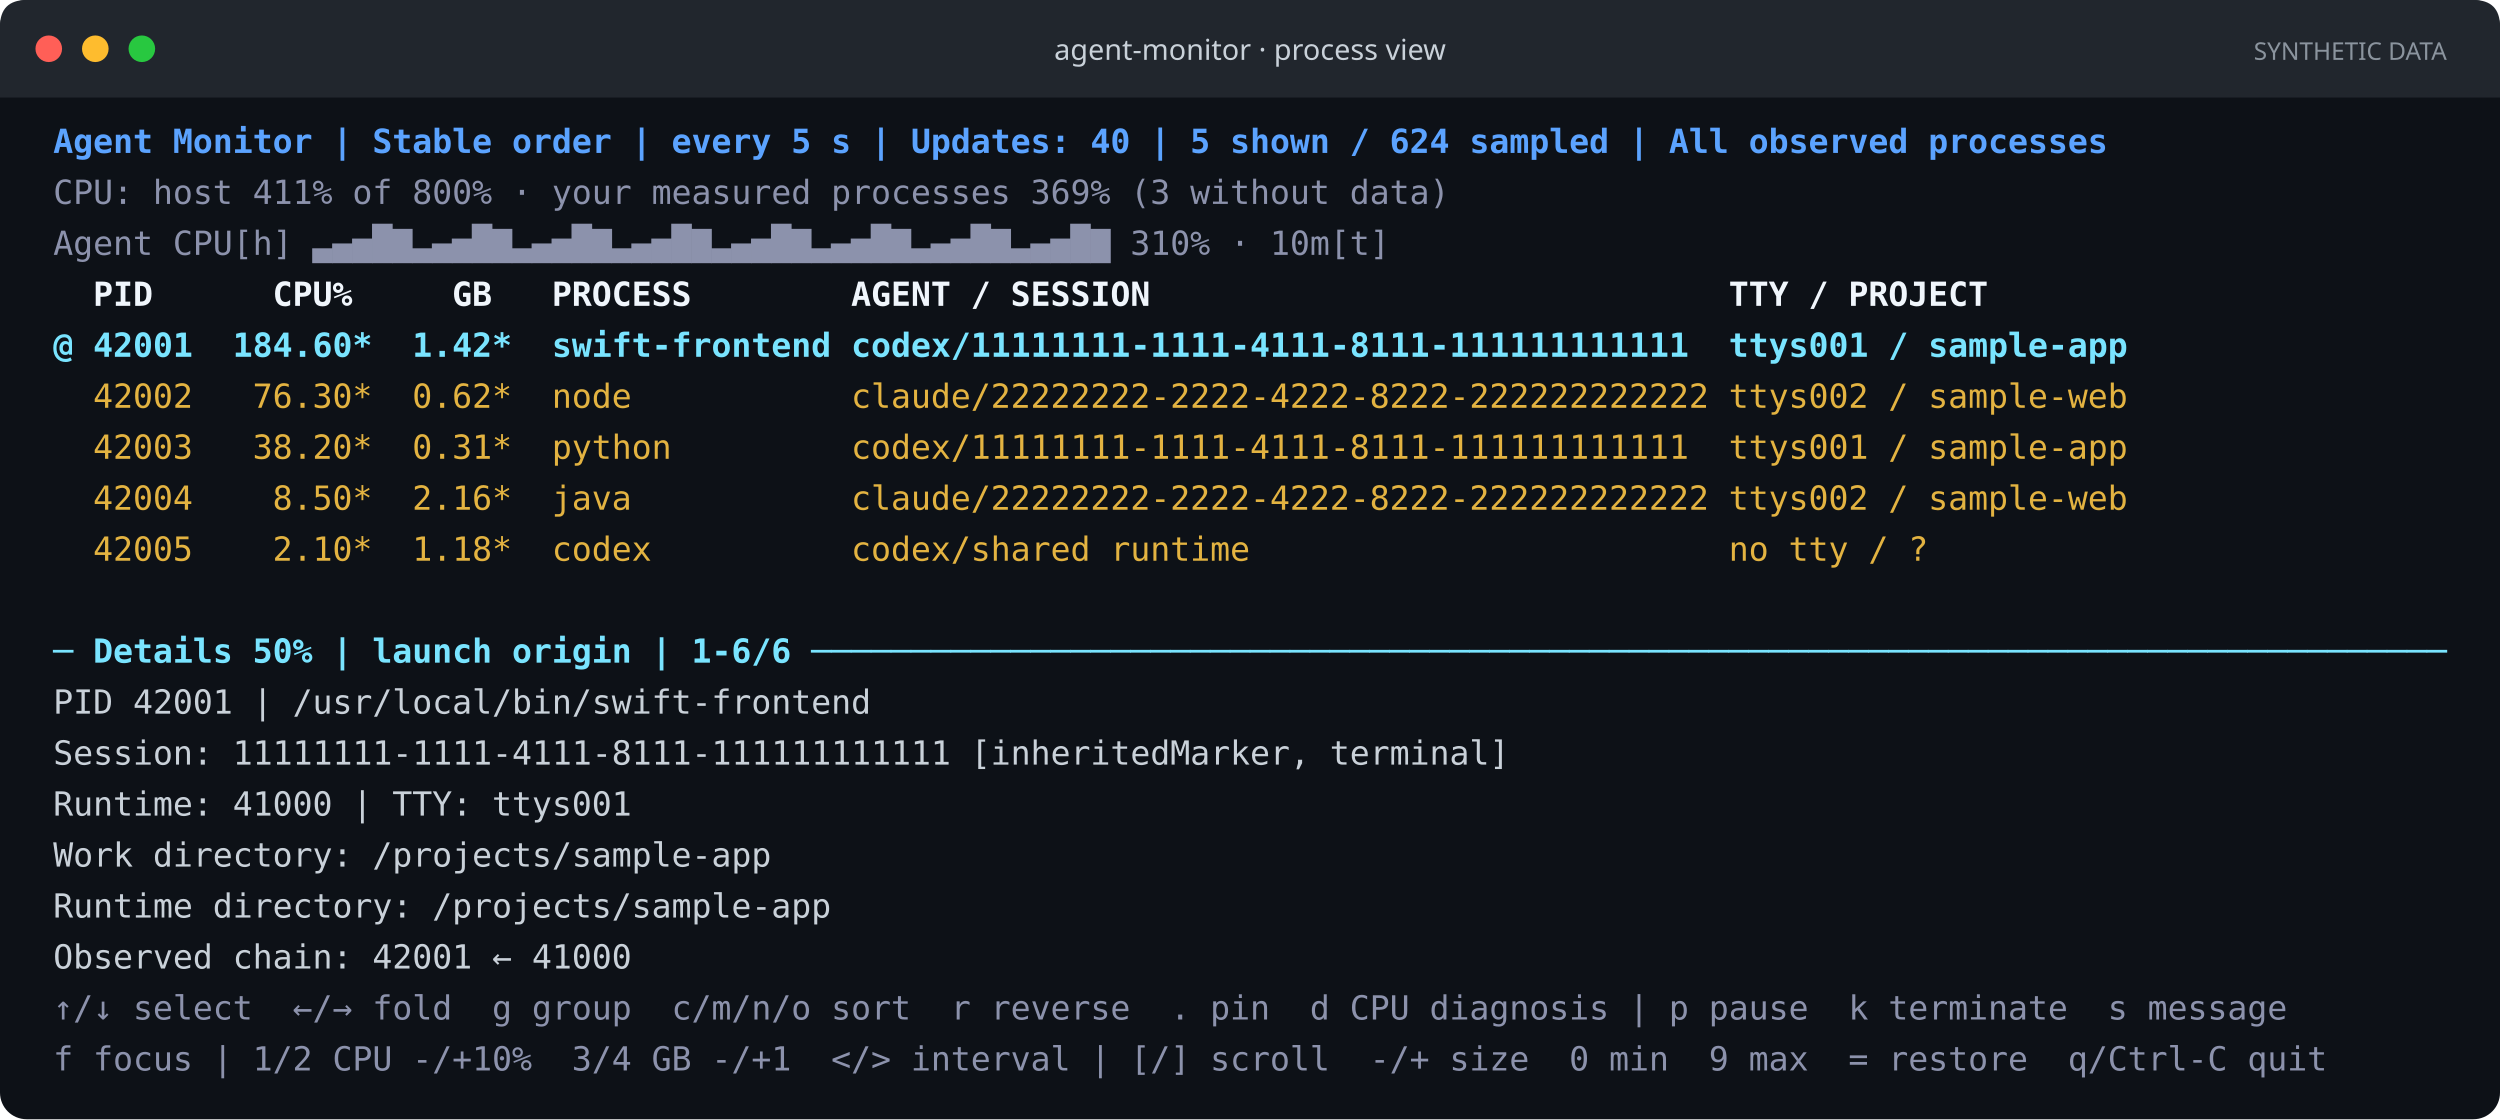
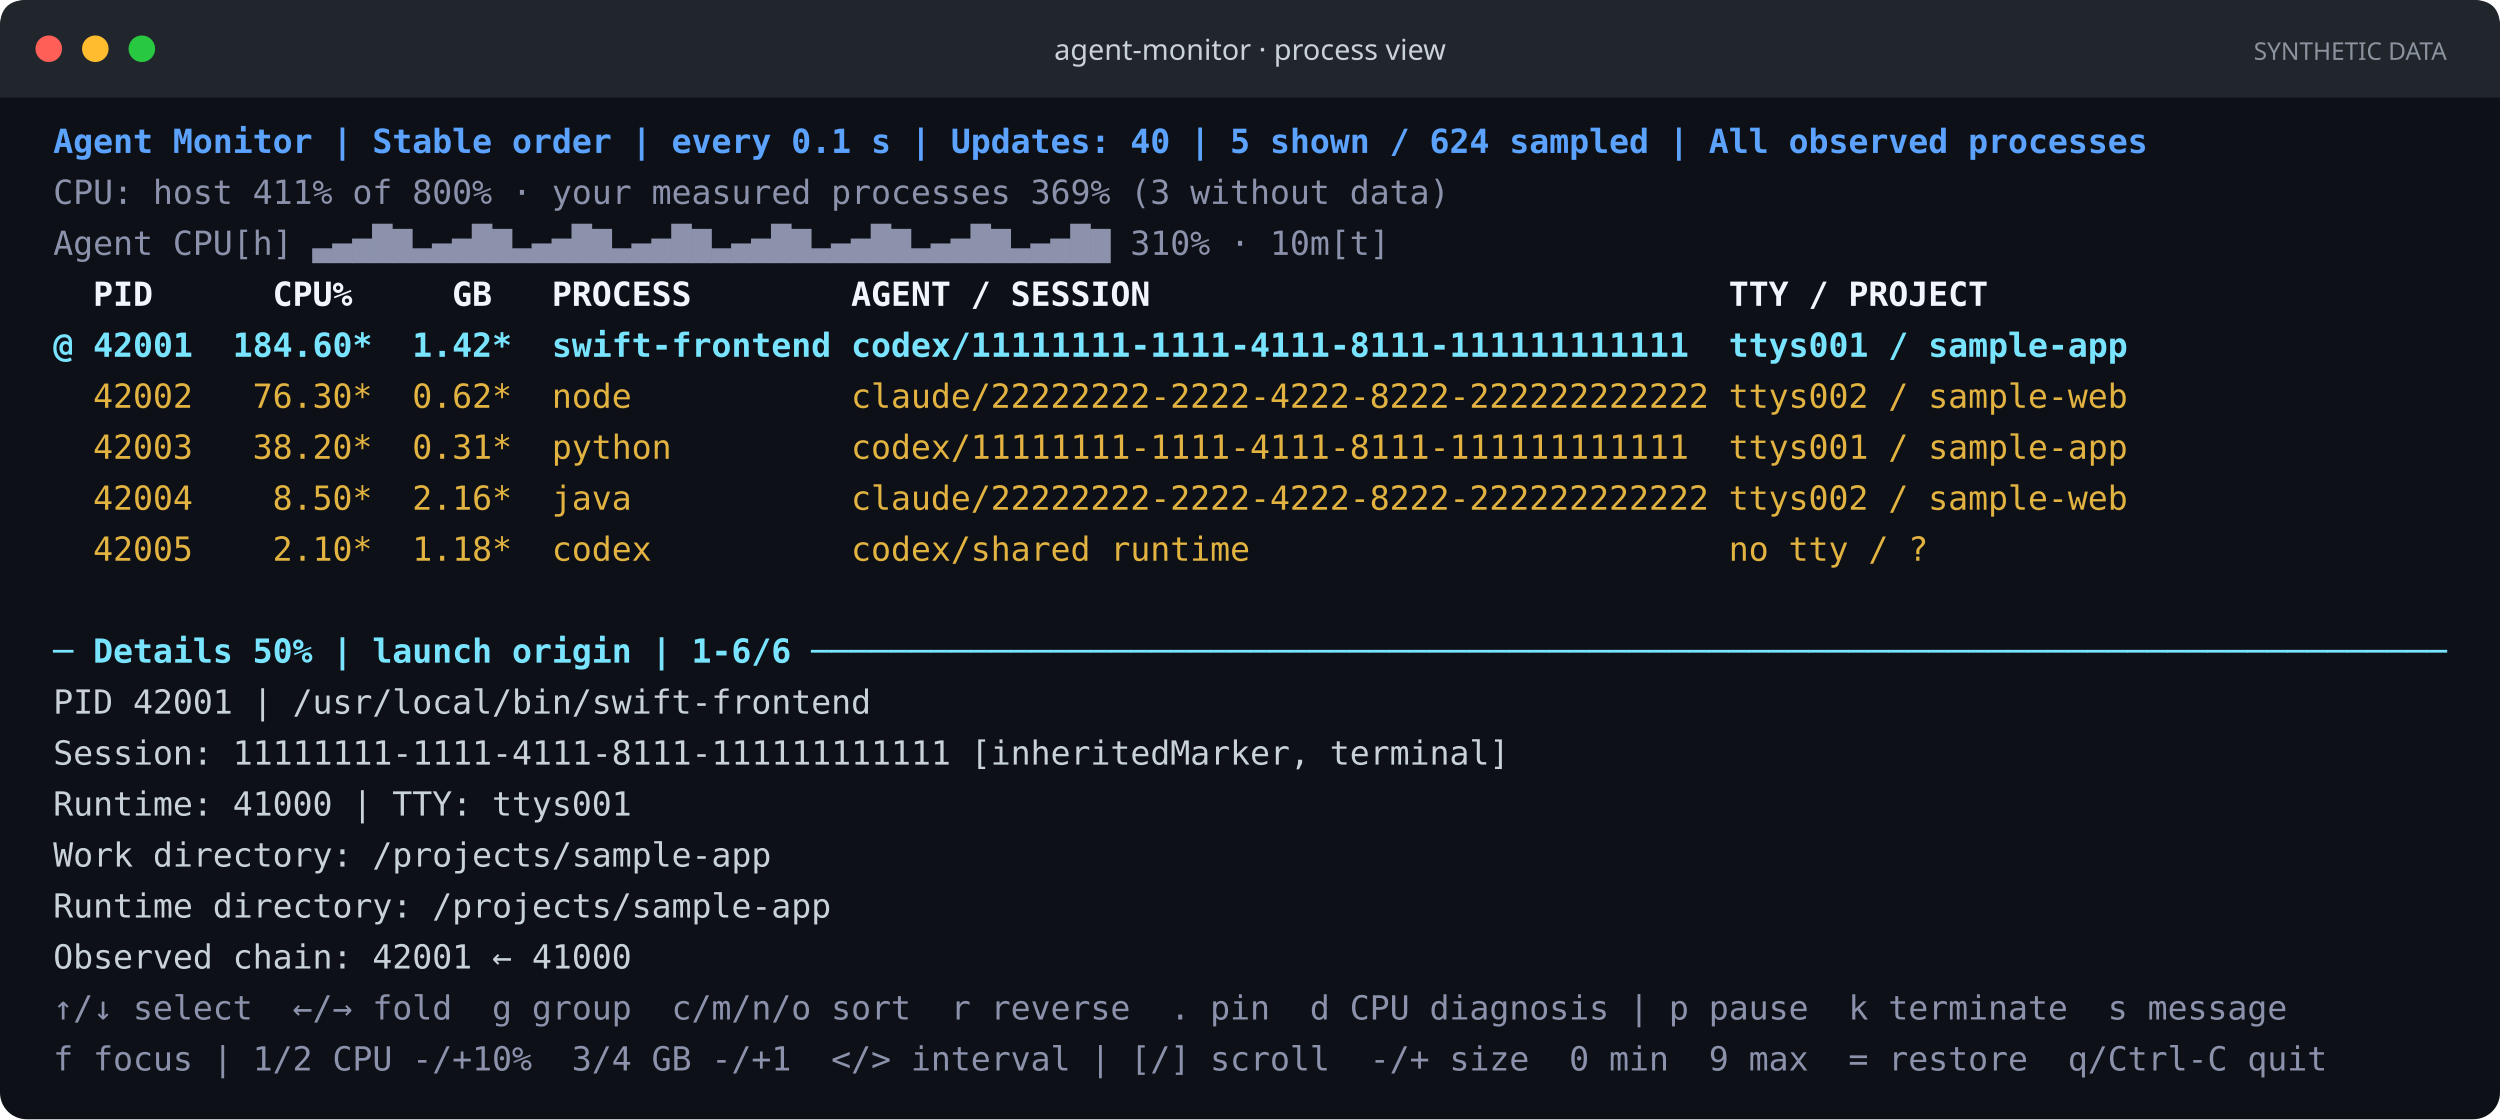
<svg xmlns="http://www.w3.org/2000/svg" width="1128" height="505" viewBox="0 0 1128 505" role="img" aria-labelledby="title description">
  <rect width="1128" height="505" rx="12" fill="#0d1117" />
  <path d="M12 0H1116Q1128 0 1128 12V44H0V12Q0 0 12 0Z" fill="#21262d" />
  <circle cx="22" cy="22" r="6" fill="#ff5f57" />
  <circle cx="43" cy="22" r="6" fill="#febc2e" />
  <circle cx="64" cy="22" r="6" fill="#28c840" />
  <text x="564" y="27" text-anchor="middle" fill="#c9d1d9" font-family="sans-serif" font-size="13">agent-monitor · process view</text>
  <text x="1104" y="27" text-anchor="end" fill="#8b949e" font-family="sans-serif" font-size="11">SYNTHETIC DATA</text>
  <g font-family="Menlo, DejaVu Sans Mono, monospace" font-size="15">
-     <text y="69" fill="#5ba3ff" font-weight="bold" aria-label="Agent Monitor | Stable order | every 5 s | Updates: 40 | 5 shown / 624 sampled | All observed processes">
+     <text y="69" fill="#5ba3ff" font-weight="bold" aria-label="Agent Monitor | Stable order | every 0.1 s | Updates: 40 | 5 shown / 624 sampled | All observed processes">
      <tspan x="24">A</tspan>
      <tspan x="33">g</tspan>
      <tspan x="42">e</tspan>
      <tspan x="51">n</tspan>
      <tspan x="60">t</tspan>
      <tspan x="78">M</tspan>
      <tspan x="87">o</tspan>
      <tspan x="96">n</tspan>
      <tspan x="105">i</tspan>
      <tspan x="114">t</tspan>
      <tspan x="123">o</tspan>
      <tspan x="132">r</tspan>
      <tspan x="150">|</tspan>
      <tspan x="168">S</tspan>
      <tspan x="177">t</tspan>
      <tspan x="186">a</tspan>
      <tspan x="195">b</tspan>
      <tspan x="204">l</tspan>
      <tspan x="213">e</tspan>
      <tspan x="231">o</tspan>
      <tspan x="240">r</tspan>
      <tspan x="249">d</tspan>
      <tspan x="258">e</tspan>
      <tspan x="267">r</tspan>
      <tspan x="285">|</tspan>
      <tspan x="303">e</tspan>
      <tspan x="312">v</tspan>
      <tspan x="321">e</tspan>
      <tspan x="330">r</tspan>
      <tspan x="339">y</tspan>
-       <tspan x="357">5</tspan>
-       <tspan x="375">s</tspan>
-       <tspan x="393">|</tspan>
-       <tspan x="411">U</tspan>
-       <tspan x="420">p</tspan>
-       <tspan x="429">d</tspan>
-       <tspan x="438">a</tspan>
-       <tspan x="447">t</tspan>
-       <tspan x="456">e</tspan>
-       <tspan x="465">s</tspan>
-       <tspan x="474">:</tspan>
-       <tspan x="492">4</tspan>
-       <tspan x="501">0</tspan>
-       <tspan x="519">|</tspan>
-       <tspan x="537">5</tspan>
-       <tspan x="555">s</tspan>
-       <tspan x="564">h</tspan>
-       <tspan x="573">o</tspan>
-       <tspan x="582">w</tspan>
-       <tspan x="591">n</tspan>
-       <tspan x="609">/</tspan>
-       <tspan x="627">6</tspan>
-       <tspan x="636">2</tspan>
-       <tspan x="645">4</tspan>
-       <tspan x="663">s</tspan>
-       <tspan x="672">a</tspan>
-       <tspan x="681">m</tspan>
-       <tspan x="690">p</tspan>
-       <tspan x="699">l</tspan>
-       <tspan x="708">e</tspan>
-       <tspan x="717">d</tspan>
-       <tspan x="735">|</tspan>
-       <tspan x="753">A</tspan>
-       <tspan x="762">l</tspan>
-       <tspan x="771">l</tspan>
-       <tspan x="789">o</tspan>
-       <tspan x="798">b</tspan>
-       <tspan x="807">s</tspan>
-       <tspan x="816">e</tspan>
-       <tspan x="825">r</tspan>
-       <tspan x="834">v</tspan>
-       <tspan x="843">e</tspan>
-       <tspan x="852">d</tspan>
-       <tspan x="870">p</tspan>
-       <tspan x="879">r</tspan>
-       <tspan x="888">o</tspan>
-       <tspan x="897">c</tspan>
-       <tspan x="906">e</tspan>
-       <tspan x="915">s</tspan>
-       <tspan x="924">s</tspan>
-       <tspan x="933">e</tspan>
+       <tspan x="357">0</tspan>
+       <tspan x="366">.</tspan>
+       <tspan x="375">1</tspan>
+       <tspan x="393">s</tspan>
+       <tspan x="411">|</tspan>
+       <tspan x="429">U</tspan>
+       <tspan x="438">p</tspan>
+       <tspan x="447">d</tspan>
+       <tspan x="456">a</tspan>
+       <tspan x="465">t</tspan>
+       <tspan x="474">e</tspan>
+       <tspan x="483">s</tspan>
+       <tspan x="492">:</tspan>
+       <tspan x="510">4</tspan>
+       <tspan x="519">0</tspan>
+       <tspan x="537">|</tspan>
+       <tspan x="555">5</tspan>
+       <tspan x="573">s</tspan>
+       <tspan x="582">h</tspan>
+       <tspan x="591">o</tspan>
+       <tspan x="600">w</tspan>
+       <tspan x="609">n</tspan>
+       <tspan x="627">/</tspan>
+       <tspan x="645">6</tspan>
+       <tspan x="654">2</tspan>
+       <tspan x="663">4</tspan>
+       <tspan x="681">s</tspan>
+       <tspan x="690">a</tspan>
+       <tspan x="699">m</tspan>
+       <tspan x="708">p</tspan>
+       <tspan x="717">l</tspan>
+       <tspan x="726">e</tspan>
+       <tspan x="735">d</tspan>
+       <tspan x="753">|</tspan>
+       <tspan x="771">A</tspan>
+       <tspan x="780">l</tspan>
+       <tspan x="789">l</tspan>
+       <tspan x="807">o</tspan>
+       <tspan x="816">b</tspan>
+       <tspan x="825">s</tspan>
+       <tspan x="834">e</tspan>
+       <tspan x="843">r</tspan>
+       <tspan x="852">v</tspan>
+       <tspan x="861">e</tspan>
+       <tspan x="870">d</tspan>
+       <tspan x="888">p</tspan>
+       <tspan x="897">r</tspan>
+       <tspan x="906">o</tspan>
+       <tspan x="915">c</tspan>
+       <tspan x="924">e</tspan>
+       <tspan x="933">s</tspan>
      <tspan x="942">s</tspan>
+       <tspan x="951">e</tspan>
+       <tspan x="960">s</tspan>
    </text>
    <text y="92" fill="#8c92ac" font-weight="normal" aria-label="CPU: host 411% of 800% · your measured processes 369% (3 without data)">
      <tspan x="24">C</tspan>
      <tspan x="33">P</tspan>
      <tspan x="42">U</tspan>
      <tspan x="51">:</tspan>
      <tspan x="69">h</tspan>
      <tspan x="78">o</tspan>
      <tspan x="87">s</tspan>
      <tspan x="96">t</tspan>
      <tspan x="114">4</tspan>
      <tspan x="123">1</tspan>
      <tspan x="132">1</tspan>
      <tspan x="141">%</tspan>
      <tspan x="159">o</tspan>
      <tspan x="168">f</tspan>
      <tspan x="186">8</tspan>
      <tspan x="195">0</tspan>
      <tspan x="204">0</tspan>
      <tspan x="213">%</tspan>
      <tspan x="231">·</tspan>
      <tspan x="249">y</tspan>
      <tspan x="258">o</tspan>
      <tspan x="267">u</tspan>
      <tspan x="276">r</tspan>
      <tspan x="294">m</tspan>
      <tspan x="303">e</tspan>
      <tspan x="312">a</tspan>
      <tspan x="321">s</tspan>
      <tspan x="330">u</tspan>
      <tspan x="339">r</tspan>
      <tspan x="348">e</tspan>
      <tspan x="357">d</tspan>
      <tspan x="375">p</tspan>
      <tspan x="384">r</tspan>
      <tspan x="393">o</tspan>
      <tspan x="402">c</tspan>
      <tspan x="411">e</tspan>
      <tspan x="420">s</tspan>
      <tspan x="429">s</tspan>
      <tspan x="438">e</tspan>
      <tspan x="447">s</tspan>
      <tspan x="465">3</tspan>
      <tspan x="474">6</tspan>
      <tspan x="483">9</tspan>
      <tspan x="492">%</tspan>
      <tspan x="510">(</tspan>
      <tspan x="519">3</tspan>
      <tspan x="537">w</tspan>
      <tspan x="546">i</tspan>
      <tspan x="555">t</tspan>
      <tspan x="564">h</tspan>
      <tspan x="573">o</tspan>
      <tspan x="582">u</tspan>
      <tspan x="591">t</tspan>
      <tspan x="609">d</tspan>
      <tspan x="618">a</tspan>
      <tspan x="627">t</tspan>
      <tspan x="636">a</tspan>
      <tspan x="645">)</tspan>
    </text>
    <text y="115" fill="#8c92ac" font-weight="normal" aria-label="Agent CPU[h] ▃▄▅█▇▃▄▅█▇▃▄▅█▇▃▄▅█▇▃▄▅█▇▃▄▅█▇▃▄▅█▇▃▄▅█▇ 310% · 10m[t]">
      <tspan x="24">A</tspan>
      <tspan x="33">g</tspan>
      <tspan x="42">e</tspan>
      <tspan x="51">n</tspan>
      <tspan x="60">t</tspan>
      <tspan x="78">C</tspan>
      <tspan x="87">P</tspan>
      <tspan x="96">U</tspan>
      <tspan x="105">[</tspan>
      <tspan x="114">h</tspan>
      <tspan x="123">]</tspan>
      <tspan x="141">▃</tspan>
      <tspan x="150">▄</tspan>
      <tspan x="159">▅</tspan>
      <tspan x="168">█</tspan>
      <tspan x="177">▇</tspan>
      <tspan x="186">▃</tspan>
      <tspan x="195">▄</tspan>
      <tspan x="204">▅</tspan>
      <tspan x="213">█</tspan>
      <tspan x="222">▇</tspan>
      <tspan x="231">▃</tspan>
      <tspan x="240">▄</tspan>
      <tspan x="249">▅</tspan>
      <tspan x="258">█</tspan>
      <tspan x="267">▇</tspan>
      <tspan x="276">▃</tspan>
      <tspan x="285">▄</tspan>
      <tspan x="294">▅</tspan>
      <tspan x="303">█</tspan>
      <tspan x="312">▇</tspan>
      <tspan x="321">▃</tspan>
      <tspan x="330">▄</tspan>
      <tspan x="339">▅</tspan>
      <tspan x="348">█</tspan>
      <tspan x="357">▇</tspan>
      <tspan x="366">▃</tspan>
      <tspan x="375">▄</tspan>
      <tspan x="384">▅</tspan>
      <tspan x="393">█</tspan>
      <tspan x="402">▇</tspan>
      <tspan x="411">▃</tspan>
      <tspan x="420">▄</tspan>
      <tspan x="429">▅</tspan>
      <tspan x="438">█</tspan>
      <tspan x="447">▇</tspan>
      <tspan x="456">▃</tspan>
      <tspan x="465">▄</tspan>
      <tspan x="474">▅</tspan>
      <tspan x="483">█</tspan>
      <tspan x="492">▇</tspan>
      <tspan x="510">3</tspan>
      <tspan x="519">1</tspan>
      <tspan x="528">0</tspan>
      <tspan x="537">%</tspan>
      <tspan x="555">·</tspan>
      <tspan x="573">1</tspan>
      <tspan x="582">0</tspan>
      <tspan x="591">m</tspan>
      <tspan x="600">[</tspan>
      <tspan x="609">t</tspan>
      <tspan x="618">]</tspan>
    </text>
    <text y="138" fill="#f0f6fc" font-weight="bold" aria-label="  PID      CPU%     GB   PROCESS        AGENT / SESSION                             TTY / PROJECT">
      <tspan x="42">P</tspan>
      <tspan x="51">I</tspan>
      <tspan x="60">D</tspan>
      <tspan x="123">C</tspan>
      <tspan x="132">P</tspan>
      <tspan x="141">U</tspan>
      <tspan x="150">%</tspan>
      <tspan x="204">G</tspan>
      <tspan x="213">B</tspan>
      <tspan x="249">P</tspan>
      <tspan x="258">R</tspan>
      <tspan x="267">O</tspan>
      <tspan x="276">C</tspan>
      <tspan x="285">E</tspan>
      <tspan x="294">S</tspan>
      <tspan x="303">S</tspan>
      <tspan x="384">A</tspan>
      <tspan x="393">G</tspan>
      <tspan x="402">E</tspan>
      <tspan x="411">N</tspan>
      <tspan x="420">T</tspan>
      <tspan x="438">/</tspan>
      <tspan x="456">S</tspan>
      <tspan x="465">E</tspan>
      <tspan x="474">S</tspan>
      <tspan x="483">S</tspan>
      <tspan x="492">I</tspan>
      <tspan x="501">O</tspan>
      <tspan x="510">N</tspan>
      <tspan x="780">T</tspan>
      <tspan x="789">T</tspan>
      <tspan x="798">Y</tspan>
      <tspan x="816">/</tspan>
      <tspan x="834">P</tspan>
      <tspan x="843">R</tspan>
      <tspan x="852">O</tspan>
      <tspan x="861">J</tspan>
      <tspan x="870">E</tspan>
      <tspan x="879">C</tspan>
      <tspan x="888">T</tspan>
    </text>
    <text y="161" fill="#79e4ff" font-weight="bold" aria-label="@ 42001  184.60*  1.42*  swift-frontend codex/11111111-1111-4111-8111-111111111111  ttys001 / sample-app">
      <tspan x="24">@</tspan>
      <tspan x="42">4</tspan>
      <tspan x="51">2</tspan>
      <tspan x="60">0</tspan>
      <tspan x="69">0</tspan>
      <tspan x="78">1</tspan>
      <tspan x="105">1</tspan>
      <tspan x="114">8</tspan>
      <tspan x="123">4</tspan>
      <tspan x="132">.</tspan>
      <tspan x="141">6</tspan>
      <tspan x="150">0</tspan>
      <tspan x="159">*</tspan>
      <tspan x="186">1</tspan>
      <tspan x="195">.</tspan>
      <tspan x="204">4</tspan>
      <tspan x="213">2</tspan>
      <tspan x="222">*</tspan>
      <tspan x="249">s</tspan>
      <tspan x="258">w</tspan>
      <tspan x="267">i</tspan>
      <tspan x="276">f</tspan>
      <tspan x="285">t</tspan>
      <tspan x="294">-</tspan>
      <tspan x="303">f</tspan>
      <tspan x="312">r</tspan>
      <tspan x="321">o</tspan>
      <tspan x="330">n</tspan>
      <tspan x="339">t</tspan>
      <tspan x="348">e</tspan>
      <tspan x="357">n</tspan>
      <tspan x="366">d</tspan>
      <tspan x="384">c</tspan>
      <tspan x="393">o</tspan>
      <tspan x="402">d</tspan>
      <tspan x="411">e</tspan>
      <tspan x="420">x</tspan>
      <tspan x="429">/</tspan>
      <tspan x="438">1</tspan>
      <tspan x="447">1</tspan>
      <tspan x="456">1</tspan>
      <tspan x="465">1</tspan>
      <tspan x="474">1</tspan>
      <tspan x="483">1</tspan>
      <tspan x="492">1</tspan>
      <tspan x="501">1</tspan>
      <tspan x="510">-</tspan>
      <tspan x="519">1</tspan>
      <tspan x="528">1</tspan>
      <tspan x="537">1</tspan>
      <tspan x="546">1</tspan>
      <tspan x="555">-</tspan>
      <tspan x="564">4</tspan>
      <tspan x="573">1</tspan>
      <tspan x="582">1</tspan>
      <tspan x="591">1</tspan>
      <tspan x="600">-</tspan>
      <tspan x="609">8</tspan>
      <tspan x="618">1</tspan>
      <tspan x="627">1</tspan>
      <tspan x="636">1</tspan>
      <tspan x="645">-</tspan>
      <tspan x="654">1</tspan>
      <tspan x="663">1</tspan>
      <tspan x="672">1</tspan>
      <tspan x="681">1</tspan>
      <tspan x="690">1</tspan>
      <tspan x="699">1</tspan>
      <tspan x="708">1</tspan>
      <tspan x="717">1</tspan>
      <tspan x="726">1</tspan>
      <tspan x="735">1</tspan>
      <tspan x="744">1</tspan>
      <tspan x="753">1</tspan>
      <tspan x="780">t</tspan>
      <tspan x="789">t</tspan>
      <tspan x="798">y</tspan>
      <tspan x="807">s</tspan>
      <tspan x="816">0</tspan>
      <tspan x="825">0</tspan>
      <tspan x="834">1</tspan>
      <tspan x="852">/</tspan>
      <tspan x="870">s</tspan>
      <tspan x="879">a</tspan>
      <tspan x="888">m</tspan>
      <tspan x="897">p</tspan>
      <tspan x="906">l</tspan>
      <tspan x="915">e</tspan>
      <tspan x="924">-</tspan>
      <tspan x="933">a</tspan>
      <tspan x="942">p</tspan>
      <tspan x="951">p</tspan>
    </text>
    <text y="184" fill="#e3b341" font-weight="normal" aria-label="  42002   76.30*  0.62*  node           claude/22222222-2222-4222-8222-222222222222 ttys002 / sample-web">
      <tspan x="42">4</tspan>
      <tspan x="51">2</tspan>
      <tspan x="60">0</tspan>
      <tspan x="69">0</tspan>
      <tspan x="78">2</tspan>
      <tspan x="114">7</tspan>
      <tspan x="123">6</tspan>
      <tspan x="132">.</tspan>
      <tspan x="141">3</tspan>
      <tspan x="150">0</tspan>
      <tspan x="159">*</tspan>
      <tspan x="186">0</tspan>
      <tspan x="195">.</tspan>
      <tspan x="204">6</tspan>
      <tspan x="213">2</tspan>
      <tspan x="222">*</tspan>
      <tspan x="249">n</tspan>
      <tspan x="258">o</tspan>
      <tspan x="267">d</tspan>
      <tspan x="276">e</tspan>
      <tspan x="384">c</tspan>
      <tspan x="393">l</tspan>
      <tspan x="402">a</tspan>
      <tspan x="411">u</tspan>
      <tspan x="420">d</tspan>
      <tspan x="429">e</tspan>
      <tspan x="438">/</tspan>
      <tspan x="447">2</tspan>
      <tspan x="456">2</tspan>
      <tspan x="465">2</tspan>
      <tspan x="474">2</tspan>
      <tspan x="483">2</tspan>
      <tspan x="492">2</tspan>
      <tspan x="501">2</tspan>
      <tspan x="510">2</tspan>
      <tspan x="519">-</tspan>
      <tspan x="528">2</tspan>
      <tspan x="537">2</tspan>
      <tspan x="546">2</tspan>
      <tspan x="555">2</tspan>
      <tspan x="564">-</tspan>
      <tspan x="573">4</tspan>
      <tspan x="582">2</tspan>
      <tspan x="591">2</tspan>
      <tspan x="600">2</tspan>
      <tspan x="609">-</tspan>
      <tspan x="618">8</tspan>
      <tspan x="627">2</tspan>
      <tspan x="636">2</tspan>
      <tspan x="645">2</tspan>
      <tspan x="654">-</tspan>
      <tspan x="663">2</tspan>
      <tspan x="672">2</tspan>
      <tspan x="681">2</tspan>
      <tspan x="690">2</tspan>
      <tspan x="699">2</tspan>
      <tspan x="708">2</tspan>
      <tspan x="717">2</tspan>
      <tspan x="726">2</tspan>
      <tspan x="735">2</tspan>
      <tspan x="744">2</tspan>
      <tspan x="753">2</tspan>
      <tspan x="762">2</tspan>
      <tspan x="780">t</tspan>
      <tspan x="789">t</tspan>
      <tspan x="798">y</tspan>
      <tspan x="807">s</tspan>
      <tspan x="816">0</tspan>
      <tspan x="825">0</tspan>
      <tspan x="834">2</tspan>
      <tspan x="852">/</tspan>
      <tspan x="870">s</tspan>
      <tspan x="879">a</tspan>
      <tspan x="888">m</tspan>
      <tspan x="897">p</tspan>
      <tspan x="906">l</tspan>
      <tspan x="915">e</tspan>
      <tspan x="924">-</tspan>
      <tspan x="933">w</tspan>
      <tspan x="942">e</tspan>
      <tspan x="951">b</tspan>
    </text>
    <text y="207" fill="#e3b341" font-weight="normal" aria-label="  42003   38.20*  0.31*  python         codex/11111111-1111-4111-8111-111111111111  ttys001 / sample-app">
      <tspan x="42">4</tspan>
      <tspan x="51">2</tspan>
      <tspan x="60">0</tspan>
      <tspan x="69">0</tspan>
      <tspan x="78">3</tspan>
      <tspan x="114">3</tspan>
      <tspan x="123">8</tspan>
      <tspan x="132">.</tspan>
      <tspan x="141">2</tspan>
      <tspan x="150">0</tspan>
      <tspan x="159">*</tspan>
      <tspan x="186">0</tspan>
      <tspan x="195">.</tspan>
      <tspan x="204">3</tspan>
      <tspan x="213">1</tspan>
      <tspan x="222">*</tspan>
      <tspan x="249">p</tspan>
      <tspan x="258">y</tspan>
      <tspan x="267">t</tspan>
      <tspan x="276">h</tspan>
      <tspan x="285">o</tspan>
      <tspan x="294">n</tspan>
      <tspan x="384">c</tspan>
      <tspan x="393">o</tspan>
      <tspan x="402">d</tspan>
      <tspan x="411">e</tspan>
      <tspan x="420">x</tspan>
      <tspan x="429">/</tspan>
      <tspan x="438">1</tspan>
      <tspan x="447">1</tspan>
      <tspan x="456">1</tspan>
      <tspan x="465">1</tspan>
      <tspan x="474">1</tspan>
      <tspan x="483">1</tspan>
      <tspan x="492">1</tspan>
      <tspan x="501">1</tspan>
      <tspan x="510">-</tspan>
      <tspan x="519">1</tspan>
      <tspan x="528">1</tspan>
      <tspan x="537">1</tspan>
      <tspan x="546">1</tspan>
      <tspan x="555">-</tspan>
      <tspan x="564">4</tspan>
      <tspan x="573">1</tspan>
      <tspan x="582">1</tspan>
      <tspan x="591">1</tspan>
      <tspan x="600">-</tspan>
      <tspan x="609">8</tspan>
      <tspan x="618">1</tspan>
      <tspan x="627">1</tspan>
      <tspan x="636">1</tspan>
      <tspan x="645">-</tspan>
      <tspan x="654">1</tspan>
      <tspan x="663">1</tspan>
      <tspan x="672">1</tspan>
      <tspan x="681">1</tspan>
      <tspan x="690">1</tspan>
      <tspan x="699">1</tspan>
      <tspan x="708">1</tspan>
      <tspan x="717">1</tspan>
      <tspan x="726">1</tspan>
      <tspan x="735">1</tspan>
      <tspan x="744">1</tspan>
      <tspan x="753">1</tspan>
      <tspan x="780">t</tspan>
      <tspan x="789">t</tspan>
      <tspan x="798">y</tspan>
      <tspan x="807">s</tspan>
      <tspan x="816">0</tspan>
      <tspan x="825">0</tspan>
      <tspan x="834">1</tspan>
      <tspan x="852">/</tspan>
      <tspan x="870">s</tspan>
      <tspan x="879">a</tspan>
      <tspan x="888">m</tspan>
      <tspan x="897">p</tspan>
      <tspan x="906">l</tspan>
      <tspan x="915">e</tspan>
      <tspan x="924">-</tspan>
      <tspan x="933">a</tspan>
      <tspan x="942">p</tspan>
      <tspan x="951">p</tspan>
    </text>
    <text y="230" fill="#e3b341" font-weight="normal" aria-label="  42004    8.50*  2.16*  java           claude/22222222-2222-4222-8222-222222222222 ttys002 / sample-web">
      <tspan x="42">4</tspan>
      <tspan x="51">2</tspan>
      <tspan x="60">0</tspan>
      <tspan x="69">0</tspan>
      <tspan x="78">4</tspan>
      <tspan x="123">8</tspan>
      <tspan x="132">.</tspan>
      <tspan x="141">5</tspan>
      <tspan x="150">0</tspan>
      <tspan x="159">*</tspan>
      <tspan x="186">2</tspan>
      <tspan x="195">.</tspan>
      <tspan x="204">1</tspan>
      <tspan x="213">6</tspan>
      <tspan x="222">*</tspan>
      <tspan x="249">j</tspan>
      <tspan x="258">a</tspan>
      <tspan x="267">v</tspan>
      <tspan x="276">a</tspan>
      <tspan x="384">c</tspan>
      <tspan x="393">l</tspan>
      <tspan x="402">a</tspan>
      <tspan x="411">u</tspan>
      <tspan x="420">d</tspan>
      <tspan x="429">e</tspan>
      <tspan x="438">/</tspan>
      <tspan x="447">2</tspan>
      <tspan x="456">2</tspan>
      <tspan x="465">2</tspan>
      <tspan x="474">2</tspan>
      <tspan x="483">2</tspan>
      <tspan x="492">2</tspan>
      <tspan x="501">2</tspan>
      <tspan x="510">2</tspan>
      <tspan x="519">-</tspan>
      <tspan x="528">2</tspan>
      <tspan x="537">2</tspan>
      <tspan x="546">2</tspan>
      <tspan x="555">2</tspan>
      <tspan x="564">-</tspan>
      <tspan x="573">4</tspan>
      <tspan x="582">2</tspan>
      <tspan x="591">2</tspan>
      <tspan x="600">2</tspan>
      <tspan x="609">-</tspan>
      <tspan x="618">8</tspan>
      <tspan x="627">2</tspan>
      <tspan x="636">2</tspan>
      <tspan x="645">2</tspan>
      <tspan x="654">-</tspan>
      <tspan x="663">2</tspan>
      <tspan x="672">2</tspan>
      <tspan x="681">2</tspan>
      <tspan x="690">2</tspan>
      <tspan x="699">2</tspan>
      <tspan x="708">2</tspan>
      <tspan x="717">2</tspan>
      <tspan x="726">2</tspan>
      <tspan x="735">2</tspan>
      <tspan x="744">2</tspan>
      <tspan x="753">2</tspan>
      <tspan x="762">2</tspan>
      <tspan x="780">t</tspan>
      <tspan x="789">t</tspan>
      <tspan x="798">y</tspan>
      <tspan x="807">s</tspan>
      <tspan x="816">0</tspan>
      <tspan x="825">0</tspan>
      <tspan x="834">2</tspan>
      <tspan x="852">/</tspan>
      <tspan x="870">s</tspan>
      <tspan x="879">a</tspan>
      <tspan x="888">m</tspan>
      <tspan x="897">p</tspan>
      <tspan x="906">l</tspan>
      <tspan x="915">e</tspan>
      <tspan x="924">-</tspan>
      <tspan x="933">w</tspan>
      <tspan x="942">e</tspan>
      <tspan x="951">b</tspan>
    </text>
    <text y="253" fill="#e3b341" font-weight="normal" aria-label="  42005    2.10*  1.18*  codex          codex/shared runtime                        no tty / ?">
      <tspan x="42">4</tspan>
      <tspan x="51">2</tspan>
      <tspan x="60">0</tspan>
      <tspan x="69">0</tspan>
      <tspan x="78">5</tspan>
      <tspan x="123">2</tspan>
      <tspan x="132">.</tspan>
      <tspan x="141">1</tspan>
      <tspan x="150">0</tspan>
      <tspan x="159">*</tspan>
      <tspan x="186">1</tspan>
      <tspan x="195">.</tspan>
      <tspan x="204">1</tspan>
      <tspan x="213">8</tspan>
      <tspan x="222">*</tspan>
      <tspan x="249">c</tspan>
      <tspan x="258">o</tspan>
      <tspan x="267">d</tspan>
      <tspan x="276">e</tspan>
      <tspan x="285">x</tspan>
      <tspan x="384">c</tspan>
      <tspan x="393">o</tspan>
      <tspan x="402">d</tspan>
      <tspan x="411">e</tspan>
      <tspan x="420">x</tspan>
      <tspan x="429">/</tspan>
      <tspan x="438">s</tspan>
      <tspan x="447">h</tspan>
      <tspan x="456">a</tspan>
      <tspan x="465">r</tspan>
      <tspan x="474">e</tspan>
      <tspan x="483">d</tspan>
      <tspan x="501">r</tspan>
      <tspan x="510">u</tspan>
      <tspan x="519">n</tspan>
      <tspan x="528">t</tspan>
      <tspan x="537">i</tspan>
      <tspan x="546">m</tspan>
      <tspan x="555">e</tspan>
      <tspan x="780">n</tspan>
      <tspan x="789">o</tspan>
      <tspan x="807">t</tspan>
      <tspan x="816">t</tspan>
      <tspan x="825">y</tspan>
      <tspan x="843">/</tspan>
      <tspan x="861">?</tspan>
    </text>
    <text y="299" fill="#79e4ff" font-weight="bold" aria-label="─ Details 50% | launch origin | 1-6/6 ──────────────────────────────────────────────────────────────────────────────────">
      <tspan x="24">─</tspan>
      <tspan x="42">D</tspan>
      <tspan x="51">e</tspan>
      <tspan x="60">t</tspan>
      <tspan x="69">a</tspan>
      <tspan x="78">i</tspan>
      <tspan x="87">l</tspan>
      <tspan x="96">s</tspan>
      <tspan x="114">5</tspan>
      <tspan x="123">0</tspan>
      <tspan x="132">%</tspan>
      <tspan x="150">|</tspan>
      <tspan x="168">l</tspan>
      <tspan x="177">a</tspan>
      <tspan x="186">u</tspan>
      <tspan x="195">n</tspan>
      <tspan x="204">c</tspan>
      <tspan x="213">h</tspan>
      <tspan x="231">o</tspan>
      <tspan x="240">r</tspan>
      <tspan x="249">i</tspan>
      <tspan x="258">g</tspan>
      <tspan x="267">i</tspan>
      <tspan x="276">n</tspan>
      <tspan x="294">|</tspan>
      <tspan x="312">1</tspan>
      <tspan x="321">-</tspan>
      <tspan x="330">6</tspan>
      <tspan x="339">/</tspan>
      <tspan x="348">6</tspan>
      <tspan x="366">─</tspan>
      <tspan x="375">─</tspan>
      <tspan x="384">─</tspan>
      <tspan x="393">─</tspan>
      <tspan x="402">─</tspan>
      <tspan x="411">─</tspan>
      <tspan x="420">─</tspan>
      <tspan x="429">─</tspan>
      <tspan x="438">─</tspan>
      <tspan x="447">─</tspan>
      <tspan x="456">─</tspan>
      <tspan x="465">─</tspan>
      <tspan x="474">─</tspan>
      <tspan x="483">─</tspan>
      <tspan x="492">─</tspan>
      <tspan x="501">─</tspan>
      <tspan x="510">─</tspan>
      <tspan x="519">─</tspan>
      <tspan x="528">─</tspan>
      <tspan x="537">─</tspan>
      <tspan x="546">─</tspan>
      <tspan x="555">─</tspan>
      <tspan x="564">─</tspan>
      <tspan x="573">─</tspan>
      <tspan x="582">─</tspan>
      <tspan x="591">─</tspan>
      <tspan x="600">─</tspan>
      <tspan x="609">─</tspan>
      <tspan x="618">─</tspan>
      <tspan x="627">─</tspan>
      <tspan x="636">─</tspan>
      <tspan x="645">─</tspan>
      <tspan x="654">─</tspan>
      <tspan x="663">─</tspan>
      <tspan x="672">─</tspan>
      <tspan x="681">─</tspan>
      <tspan x="690">─</tspan>
      <tspan x="699">─</tspan>
      <tspan x="708">─</tspan>
      <tspan x="717">─</tspan>
      <tspan x="726">─</tspan>
      <tspan x="735">─</tspan>
      <tspan x="744">─</tspan>
      <tspan x="753">─</tspan>
      <tspan x="762">─</tspan>
      <tspan x="771">─</tspan>
      <tspan x="780">─</tspan>
      <tspan x="789">─</tspan>
      <tspan x="798">─</tspan>
      <tspan x="807">─</tspan>
      <tspan x="816">─</tspan>
      <tspan x="825">─</tspan>
      <tspan x="834">─</tspan>
      <tspan x="843">─</tspan>
      <tspan x="852">─</tspan>
      <tspan x="861">─</tspan>
      <tspan x="870">─</tspan>
      <tspan x="879">─</tspan>
      <tspan x="888">─</tspan>
      <tspan x="897">─</tspan>
      <tspan x="906">─</tspan>
      <tspan x="915">─</tspan>
      <tspan x="924">─</tspan>
      <tspan x="933">─</tspan>
      <tspan x="942">─</tspan>
      <tspan x="951">─</tspan>
      <tspan x="960">─</tspan>
      <tspan x="969">─</tspan>
      <tspan x="978">─</tspan>
      <tspan x="987">─</tspan>
      <tspan x="996">─</tspan>
      <tspan x="1005">─</tspan>
      <tspan x="1014">─</tspan>
      <tspan x="1023">─</tspan>
      <tspan x="1032">─</tspan>
      <tspan x="1041">─</tspan>
      <tspan x="1050">─</tspan>
      <tspan x="1059">─</tspan>
      <tspan x="1068">─</tspan>
      <tspan x="1077">─</tspan>
      <tspan x="1086">─</tspan>
      <tspan x="1095">─</tspan>
    </text>
    <text y="322" fill="#c9d1d9" font-weight="normal" aria-label="PID 42001 | /usr/local/bin/swift-frontend">
      <tspan x="24">P</tspan>
      <tspan x="33">I</tspan>
      <tspan x="42">D</tspan>
      <tspan x="60">4</tspan>
      <tspan x="69">2</tspan>
      <tspan x="78">0</tspan>
      <tspan x="87">0</tspan>
      <tspan x="96">1</tspan>
      <tspan x="114">|</tspan>
      <tspan x="132">/</tspan>
      <tspan x="141">u</tspan>
      <tspan x="150">s</tspan>
      <tspan x="159">r</tspan>
      <tspan x="168">/</tspan>
      <tspan x="177">l</tspan>
      <tspan x="186">o</tspan>
      <tspan x="195">c</tspan>
      <tspan x="204">a</tspan>
      <tspan x="213">l</tspan>
      <tspan x="222">/</tspan>
      <tspan x="231">b</tspan>
      <tspan x="240">i</tspan>
      <tspan x="249">n</tspan>
      <tspan x="258">/</tspan>
      <tspan x="267">s</tspan>
      <tspan x="276">w</tspan>
      <tspan x="285">i</tspan>
      <tspan x="294">f</tspan>
      <tspan x="303">t</tspan>
      <tspan x="312">-</tspan>
      <tspan x="321">f</tspan>
      <tspan x="330">r</tspan>
      <tspan x="339">o</tspan>
      <tspan x="348">n</tspan>
      <tspan x="357">t</tspan>
      <tspan x="366">e</tspan>
      <tspan x="375">n</tspan>
      <tspan x="384">d</tspan>
    </text>
    <text y="345" fill="#c9d1d9" font-weight="normal" aria-label="Session: 11111111-1111-4111-8111-111111111111 [inheritedMarker, terminal]">
      <tspan x="24">S</tspan>
      <tspan x="33">e</tspan>
      <tspan x="42">s</tspan>
      <tspan x="51">s</tspan>
      <tspan x="60">i</tspan>
      <tspan x="69">o</tspan>
      <tspan x="78">n</tspan>
      <tspan x="87">:</tspan>
      <tspan x="105">1</tspan>
      <tspan x="114">1</tspan>
      <tspan x="123">1</tspan>
      <tspan x="132">1</tspan>
      <tspan x="141">1</tspan>
      <tspan x="150">1</tspan>
      <tspan x="159">1</tspan>
      <tspan x="168">1</tspan>
      <tspan x="177">-</tspan>
      <tspan x="186">1</tspan>
      <tspan x="195">1</tspan>
      <tspan x="204">1</tspan>
      <tspan x="213">1</tspan>
      <tspan x="222">-</tspan>
      <tspan x="231">4</tspan>
      <tspan x="240">1</tspan>
      <tspan x="249">1</tspan>
      <tspan x="258">1</tspan>
      <tspan x="267">-</tspan>
      <tspan x="276">8</tspan>
      <tspan x="285">1</tspan>
      <tspan x="294">1</tspan>
      <tspan x="303">1</tspan>
      <tspan x="312">-</tspan>
      <tspan x="321">1</tspan>
      <tspan x="330">1</tspan>
      <tspan x="339">1</tspan>
      <tspan x="348">1</tspan>
      <tspan x="357">1</tspan>
      <tspan x="366">1</tspan>
      <tspan x="375">1</tspan>
      <tspan x="384">1</tspan>
      <tspan x="393">1</tspan>
      <tspan x="402">1</tspan>
      <tspan x="411">1</tspan>
      <tspan x="420">1</tspan>
      <tspan x="438">[</tspan>
      <tspan x="447">i</tspan>
      <tspan x="456">n</tspan>
      <tspan x="465">h</tspan>
      <tspan x="474">e</tspan>
      <tspan x="483">r</tspan>
      <tspan x="492">i</tspan>
      <tspan x="501">t</tspan>
      <tspan x="510">e</tspan>
      <tspan x="519">d</tspan>
      <tspan x="528">M</tspan>
      <tspan x="537">a</tspan>
      <tspan x="546">r</tspan>
      <tspan x="555">k</tspan>
      <tspan x="564">e</tspan>
      <tspan x="573">r</tspan>
      <tspan x="582">,</tspan>
      <tspan x="600">t</tspan>
      <tspan x="609">e</tspan>
      <tspan x="618">r</tspan>
      <tspan x="627">m</tspan>
      <tspan x="636">i</tspan>
      <tspan x="645">n</tspan>
      <tspan x="654">a</tspan>
      <tspan x="663">l</tspan>
      <tspan x="672">]</tspan>
    </text>
    <text y="368" fill="#c9d1d9" font-weight="normal" aria-label="Runtime: 41000 | TTY: ttys001">
      <tspan x="24">R</tspan>
      <tspan x="33">u</tspan>
      <tspan x="42">n</tspan>
      <tspan x="51">t</tspan>
      <tspan x="60">i</tspan>
      <tspan x="69">m</tspan>
      <tspan x="78">e</tspan>
      <tspan x="87">:</tspan>
      <tspan x="105">4</tspan>
      <tspan x="114">1</tspan>
      <tspan x="123">0</tspan>
      <tspan x="132">0</tspan>
      <tspan x="141">0</tspan>
      <tspan x="159">|</tspan>
      <tspan x="177">T</tspan>
      <tspan x="186">T</tspan>
      <tspan x="195">Y</tspan>
      <tspan x="204">:</tspan>
      <tspan x="222">t</tspan>
      <tspan x="231">t</tspan>
      <tspan x="240">y</tspan>
      <tspan x="249">s</tspan>
      <tspan x="258">0</tspan>
      <tspan x="267">0</tspan>
      <tspan x="276">1</tspan>
    </text>
    <text y="391" fill="#c9d1d9" font-weight="normal" aria-label="Work directory: /projects/sample-app">
      <tspan x="24">W</tspan>
      <tspan x="33">o</tspan>
      <tspan x="42">r</tspan>
      <tspan x="51">k</tspan>
      <tspan x="69">d</tspan>
      <tspan x="78">i</tspan>
      <tspan x="87">r</tspan>
      <tspan x="96">e</tspan>
      <tspan x="105">c</tspan>
      <tspan x="114">t</tspan>
      <tspan x="123">o</tspan>
      <tspan x="132">r</tspan>
      <tspan x="141">y</tspan>
      <tspan x="150">:</tspan>
      <tspan x="168">/</tspan>
      <tspan x="177">p</tspan>
      <tspan x="186">r</tspan>
      <tspan x="195">o</tspan>
      <tspan x="204">j</tspan>
      <tspan x="213">e</tspan>
      <tspan x="222">c</tspan>
      <tspan x="231">t</tspan>
      <tspan x="240">s</tspan>
      <tspan x="249">/</tspan>
      <tspan x="258">s</tspan>
      <tspan x="267">a</tspan>
      <tspan x="276">m</tspan>
      <tspan x="285">p</tspan>
      <tspan x="294">l</tspan>
      <tspan x="303">e</tspan>
      <tspan x="312">-</tspan>
      <tspan x="321">a</tspan>
      <tspan x="330">p</tspan>
      <tspan x="339">p</tspan>
    </text>
    <text y="414" fill="#c9d1d9" font-weight="normal" aria-label="Runtime directory: /projects/sample-app">
      <tspan x="24">R</tspan>
      <tspan x="33">u</tspan>
      <tspan x="42">n</tspan>
      <tspan x="51">t</tspan>
      <tspan x="60">i</tspan>
      <tspan x="69">m</tspan>
      <tspan x="78">e</tspan>
      <tspan x="96">d</tspan>
      <tspan x="105">i</tspan>
      <tspan x="114">r</tspan>
      <tspan x="123">e</tspan>
      <tspan x="132">c</tspan>
      <tspan x="141">t</tspan>
      <tspan x="150">o</tspan>
      <tspan x="159">r</tspan>
      <tspan x="168">y</tspan>
      <tspan x="177">:</tspan>
      <tspan x="195">/</tspan>
      <tspan x="204">p</tspan>
      <tspan x="213">r</tspan>
      <tspan x="222">o</tspan>
      <tspan x="231">j</tspan>
      <tspan x="240">e</tspan>
      <tspan x="249">c</tspan>
      <tspan x="258">t</tspan>
      <tspan x="267">s</tspan>
      <tspan x="276">/</tspan>
      <tspan x="285">s</tspan>
      <tspan x="294">a</tspan>
      <tspan x="303">m</tspan>
      <tspan x="312">p</tspan>
      <tspan x="321">l</tspan>
      <tspan x="330">e</tspan>
      <tspan x="339">-</tspan>
      <tspan x="348">a</tspan>
      <tspan x="357">p</tspan>
      <tspan x="366">p</tspan>
    </text>
    <text y="437" fill="#c9d1d9" font-weight="normal" aria-label="Observed chain: 42001 ← 41000">
      <tspan x="24">O</tspan>
      <tspan x="33">b</tspan>
      <tspan x="42">s</tspan>
      <tspan x="51">e</tspan>
      <tspan x="60">r</tspan>
      <tspan x="69">v</tspan>
      <tspan x="78">e</tspan>
      <tspan x="87">d</tspan>
      <tspan x="105">c</tspan>
      <tspan x="114">h</tspan>
      <tspan x="123">a</tspan>
      <tspan x="132">i</tspan>
      <tspan x="141">n</tspan>
      <tspan x="150">:</tspan>
      <tspan x="168">4</tspan>
      <tspan x="177">2</tspan>
      <tspan x="186">0</tspan>
      <tspan x="195">0</tspan>
      <tspan x="204">1</tspan>
      <tspan x="222">←</tspan>
      <tspan x="240">4</tspan>
      <tspan x="249">1</tspan>
      <tspan x="258">0</tspan>
      <tspan x="267">0</tspan>
      <tspan x="276">0</tspan>
    </text>
    <text y="460" fill="#8c92ac" font-weight="normal" aria-label="↑/↓ select  ←/→ fold  g group  c/m/n/o sort  r reverse  . pin  d CPU diagnosis | p pause  k terminate  s message">
      <tspan x="24">↑</tspan>
      <tspan x="33">/</tspan>
      <tspan x="42">↓</tspan>
      <tspan x="60">s</tspan>
      <tspan x="69">e</tspan>
      <tspan x="78">l</tspan>
      <tspan x="87">e</tspan>
      <tspan x="96">c</tspan>
      <tspan x="105">t</tspan>
      <tspan x="132">←</tspan>
      <tspan x="141">/</tspan>
      <tspan x="150">→</tspan>
      <tspan x="168">f</tspan>
      <tspan x="177">o</tspan>
      <tspan x="186">l</tspan>
      <tspan x="195">d</tspan>
      <tspan x="222">g</tspan>
      <tspan x="240">g</tspan>
      <tspan x="249">r</tspan>
      <tspan x="258">o</tspan>
      <tspan x="267">u</tspan>
      <tspan x="276">p</tspan>
      <tspan x="303">c</tspan>
      <tspan x="312">/</tspan>
      <tspan x="321">m</tspan>
      <tspan x="330">/</tspan>
      <tspan x="339">n</tspan>
      <tspan x="348">/</tspan>
      <tspan x="357">o</tspan>
      <tspan x="375">s</tspan>
      <tspan x="384">o</tspan>
      <tspan x="393">r</tspan>
      <tspan x="402">t</tspan>
      <tspan x="429">r</tspan>
      <tspan x="447">r</tspan>
      <tspan x="456">e</tspan>
      <tspan x="465">v</tspan>
      <tspan x="474">e</tspan>
      <tspan x="483">r</tspan>
      <tspan x="492">s</tspan>
      <tspan x="501">e</tspan>
      <tspan x="528">.</tspan>
      <tspan x="546">p</tspan>
      <tspan x="555">i</tspan>
      <tspan x="564">n</tspan>
      <tspan x="591">d</tspan>
      <tspan x="609">C</tspan>
      <tspan x="618">P</tspan>
      <tspan x="627">U</tspan>
      <tspan x="645">d</tspan>
      <tspan x="654">i</tspan>
      <tspan x="663">a</tspan>
      <tspan x="672">g</tspan>
      <tspan x="681">n</tspan>
      <tspan x="690">o</tspan>
      <tspan x="699">s</tspan>
      <tspan x="708">i</tspan>
      <tspan x="717">s</tspan>
      <tspan x="735">|</tspan>
      <tspan x="753">p</tspan>
      <tspan x="771">p</tspan>
      <tspan x="780">a</tspan>
      <tspan x="789">u</tspan>
      <tspan x="798">s</tspan>
      <tspan x="807">e</tspan>
      <tspan x="834">k</tspan>
      <tspan x="852">t</tspan>
      <tspan x="861">e</tspan>
      <tspan x="870">r</tspan>
      <tspan x="879">m</tspan>
      <tspan x="888">i</tspan>
      <tspan x="897">n</tspan>
      <tspan x="906">a</tspan>
      <tspan x="915">t</tspan>
      <tspan x="924">e</tspan>
      <tspan x="951">s</tspan>
      <tspan x="969">m</tspan>
      <tspan x="978">e</tspan>
      <tspan x="987">s</tspan>
      <tspan x="996">s</tspan>
      <tspan x="1005">a</tspan>
      <tspan x="1014">g</tspan>
      <tspan x="1023">e</tspan>
    </text>
    <text y="483" fill="#8c92ac" font-weight="normal" aria-label="f focus | 1/2 CPU -/+10%  3/4 GB -/+1  &lt;/&gt; interval | [/] scroll  -/+ size  0 min  9 max  = restore  q/Ctrl-C quit">
      <tspan x="24">f</tspan>
      <tspan x="42">f</tspan>
      <tspan x="51">o</tspan>
      <tspan x="60">c</tspan>
      <tspan x="69">u</tspan>
      <tspan x="78">s</tspan>
      <tspan x="96">|</tspan>
      <tspan x="114">1</tspan>
      <tspan x="123">/</tspan>
      <tspan x="132">2</tspan>
      <tspan x="150">C</tspan>
      <tspan x="159">P</tspan>
      <tspan x="168">U</tspan>
      <tspan x="186">-</tspan>
      <tspan x="195">/</tspan>
      <tspan x="204">+</tspan>
      <tspan x="213">1</tspan>
      <tspan x="222">0</tspan>
      <tspan x="231">%</tspan>
      <tspan x="258">3</tspan>
      <tspan x="267">/</tspan>
      <tspan x="276">4</tspan>
      <tspan x="294">G</tspan>
      <tspan x="303">B</tspan>
      <tspan x="321">-</tspan>
      <tspan x="330">/</tspan>
      <tspan x="339">+</tspan>
      <tspan x="348">1</tspan>
      <tspan x="375">&lt;</tspan>
      <tspan x="384">/</tspan>
      <tspan x="393">&gt;</tspan>
      <tspan x="411">i</tspan>
      <tspan x="420">n</tspan>
      <tspan x="429">t</tspan>
      <tspan x="438">e</tspan>
      <tspan x="447">r</tspan>
      <tspan x="456">v</tspan>
      <tspan x="465">a</tspan>
      <tspan x="474">l</tspan>
      <tspan x="492">|</tspan>
      <tspan x="510">[</tspan>
      <tspan x="519">/</tspan>
      <tspan x="528">]</tspan>
      <tspan x="546">s</tspan>
      <tspan x="555">c</tspan>
      <tspan x="564">r</tspan>
      <tspan x="573">o</tspan>
      <tspan x="582">l</tspan>
      <tspan x="591">l</tspan>
      <tspan x="618">-</tspan>
      <tspan x="627">/</tspan>
      <tspan x="636">+</tspan>
      <tspan x="654">s</tspan>
      <tspan x="663">i</tspan>
      <tspan x="672">z</tspan>
      <tspan x="681">e</tspan>
      <tspan x="708">0</tspan>
      <tspan x="726">m</tspan>
      <tspan x="735">i</tspan>
      <tspan x="744">n</tspan>
      <tspan x="771">9</tspan>
      <tspan x="789">m</tspan>
      <tspan x="798">a</tspan>
      <tspan x="807">x</tspan>
      <tspan x="834">=</tspan>
      <tspan x="852">r</tspan>
      <tspan x="861">e</tspan>
      <tspan x="870">s</tspan>
      <tspan x="879">t</tspan>
      <tspan x="888">o</tspan>
      <tspan x="897">r</tspan>
      <tspan x="906">e</tspan>
      <tspan x="933">q</tspan>
      <tspan x="942">/</tspan>
      <tspan x="951">C</tspan>
      <tspan x="960">t</tspan>
      <tspan x="969">r</tspan>
      <tspan x="978">l</tspan>
      <tspan x="987">-</tspan>
      <tspan x="996">C</tspan>
      <tspan x="1014">q</tspan>
      <tspan x="1023">u</tspan>
      <tspan x="1032">i</tspan>
      <tspan x="1041">t</tspan>
    </text>
  </g>
</svg>
